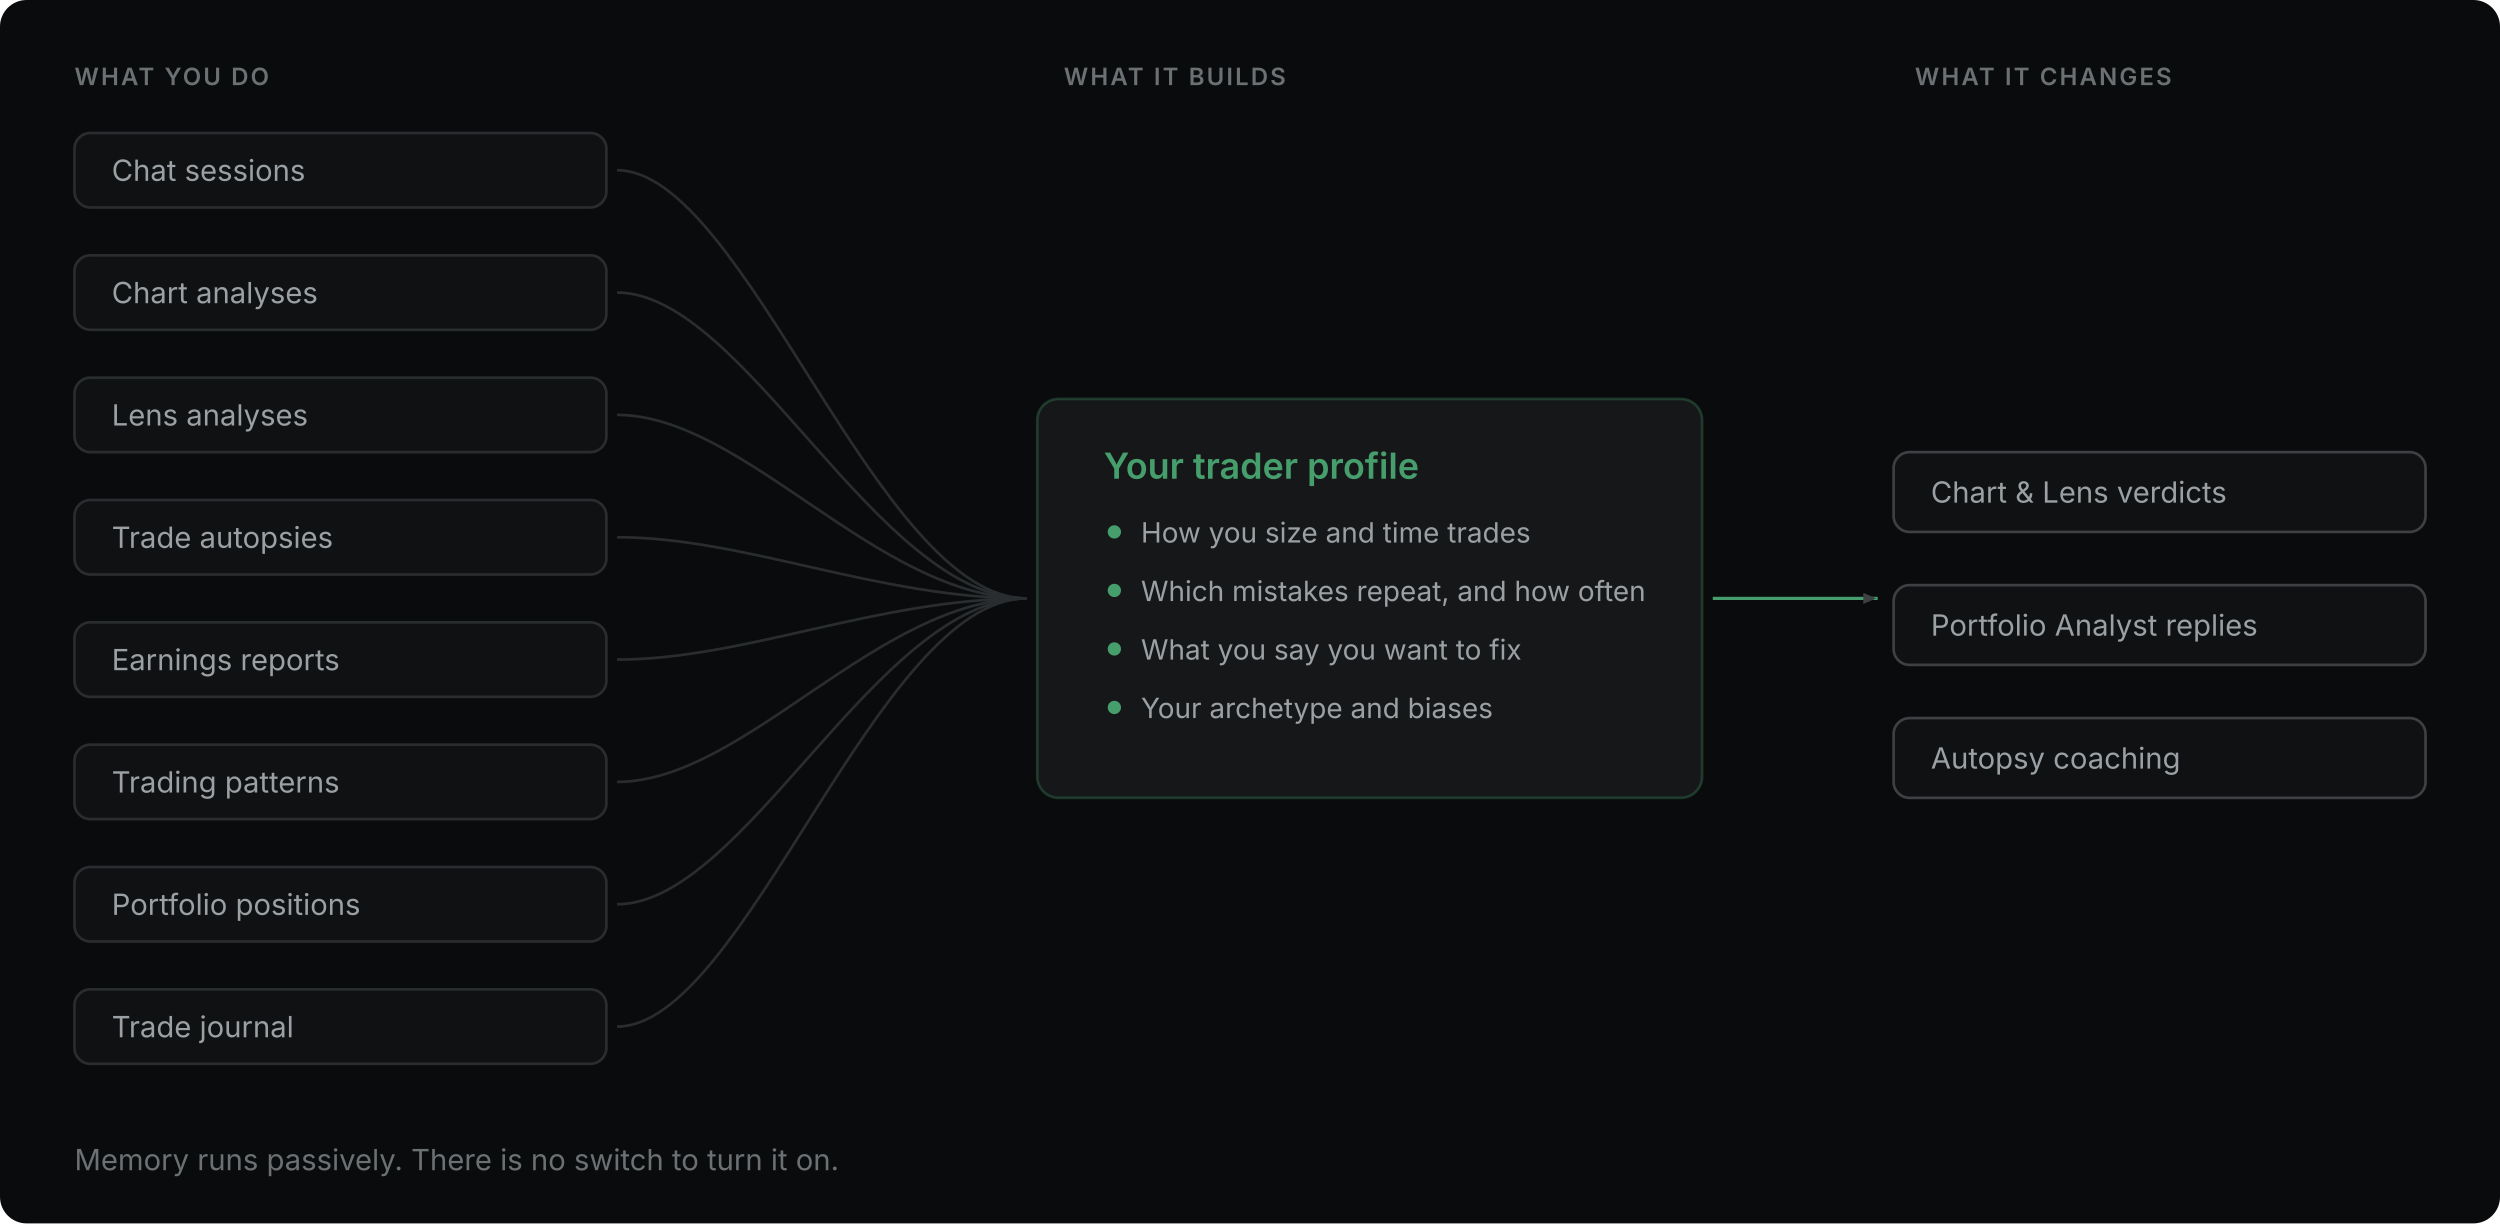
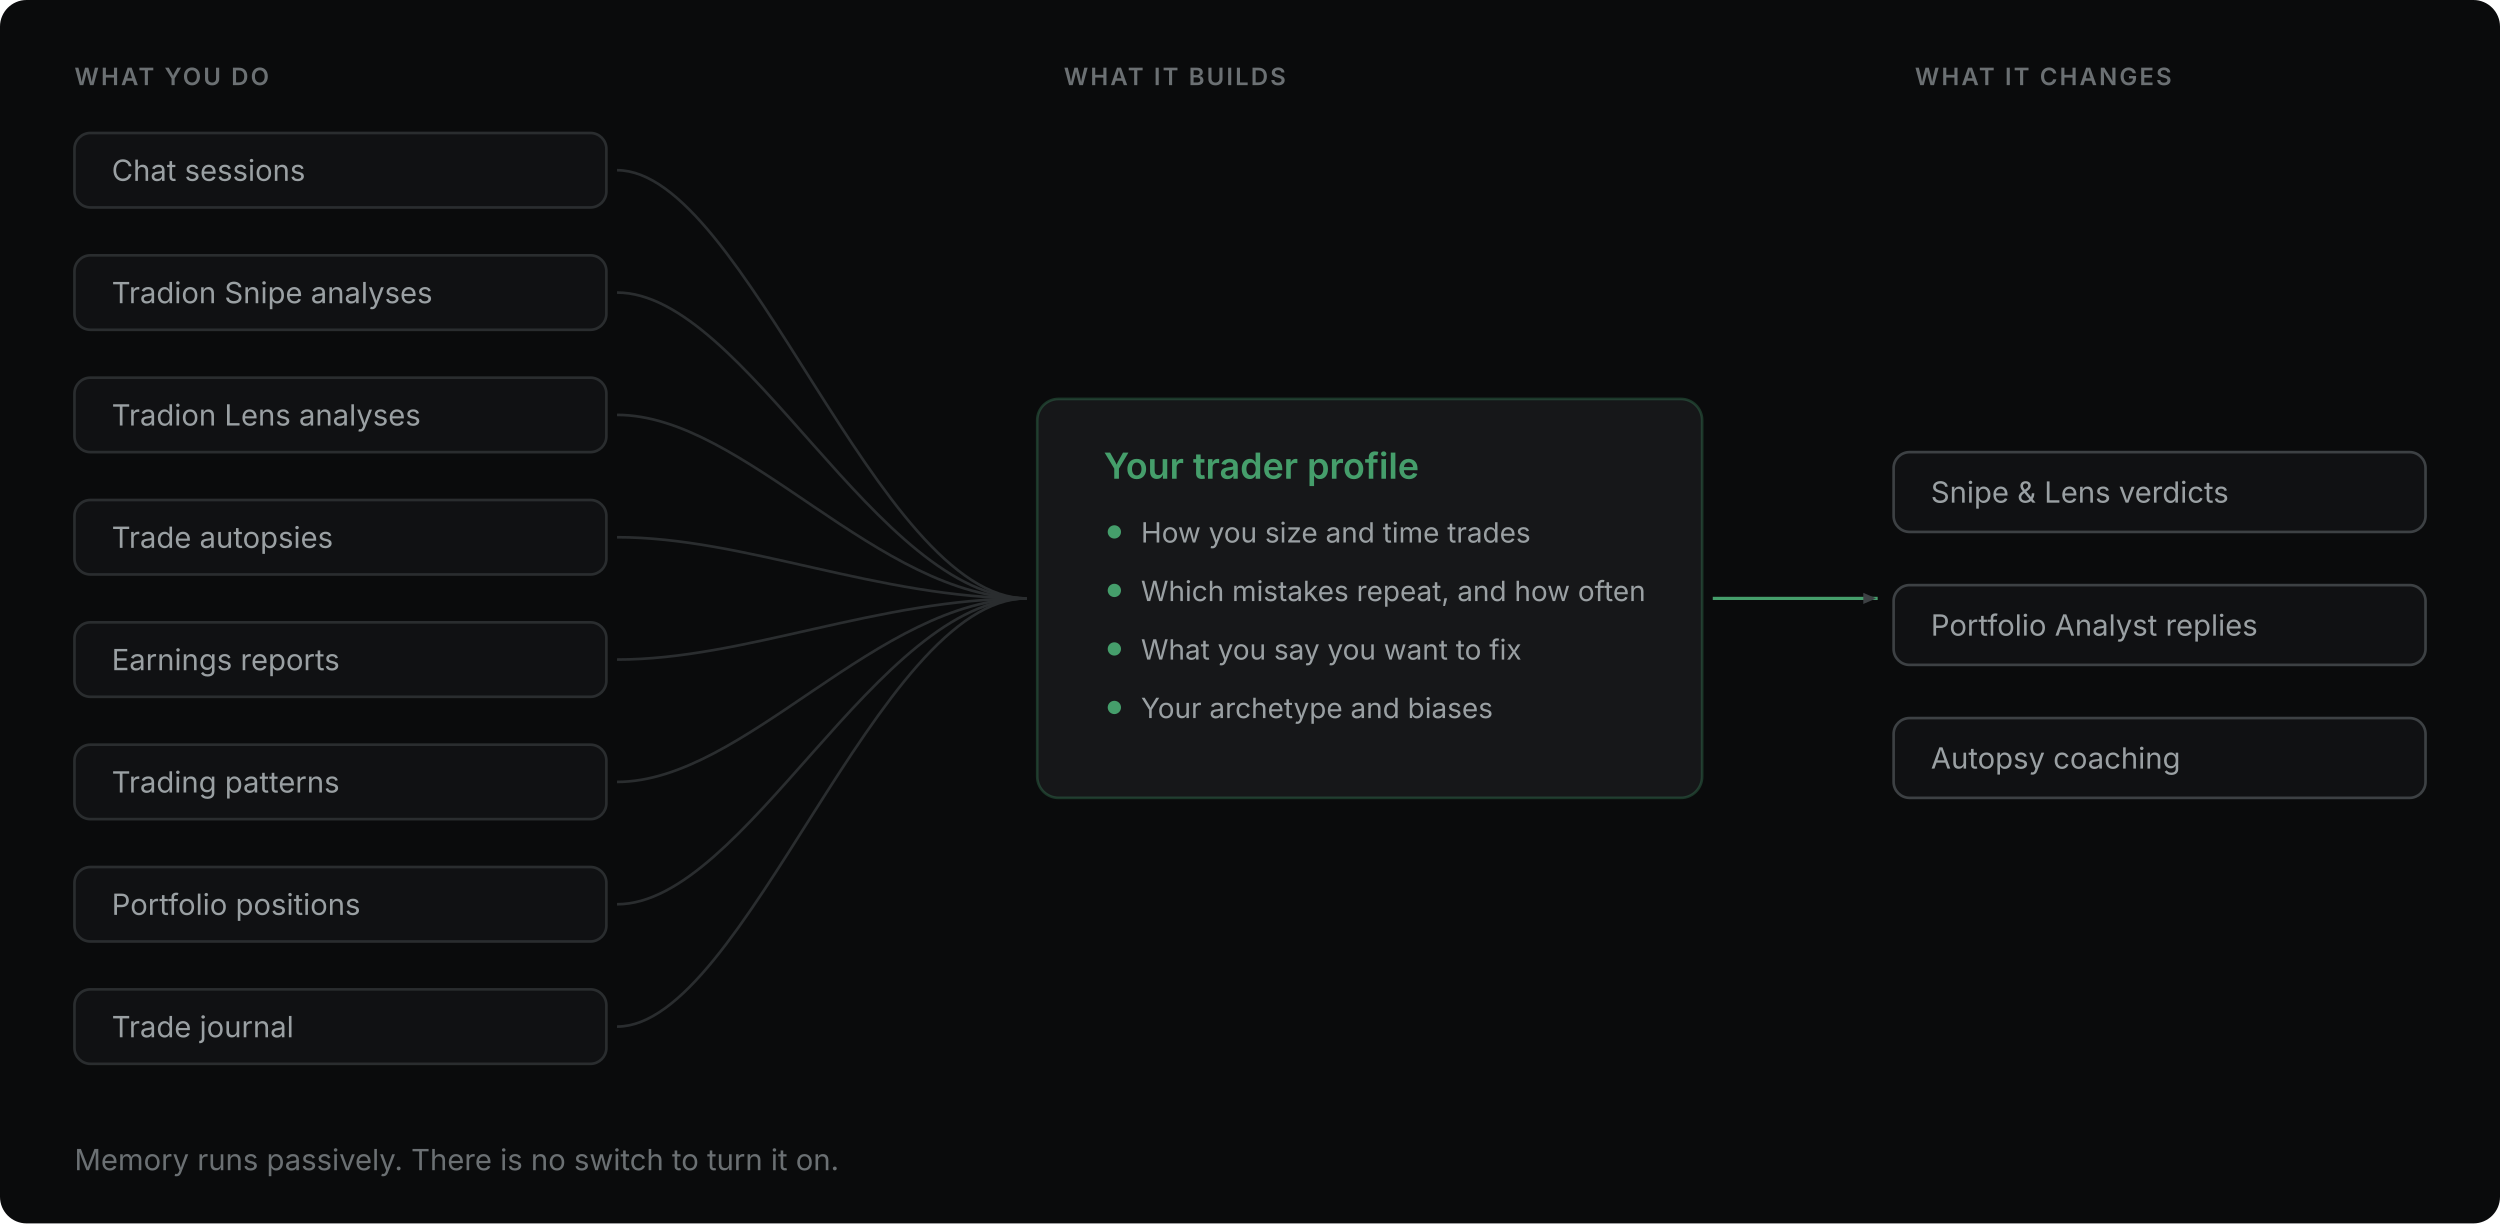
<svg xmlns="http://www.w3.org/2000/svg" width="940" height="460" viewBox="0 0 940 460" role="img" aria-labelledby="memorysources-t memorysources-d" font-family="'Inter', system-ui, -apple-system, sans-serif">
  <defs>
    <marker id="memorysources-arrow" viewBox="0 0 10 10" refX="9" refY="5" markerWidth="5" markerHeight="5" orient="auto-start-reverse">
      <path d="M0,1.5 L8,5 L0,8.5 z" fill="#3d4144" />
    </marker>
  </defs>
  <rect width="940" height="460" rx="10" fill="#0a0b0c" />
  <text x="28" y="32" fill="#6b7073" font-size="9" font-family="'Inter', system-ui, -apple-system, sans-serif" font-weight="600" text-anchor="start" letter-spacing="0.8">WHAT YOU DO</text>
  <text x="400" y="32" fill="#6b7073" font-size="9" font-family="'Inter', system-ui, -apple-system, sans-serif" font-weight="600" text-anchor="start" letter-spacing="0.8">WHAT IT BUILDS</text>
  <text x="720" y="32" fill="#6b7073" font-size="9" font-family="'Inter', system-ui, -apple-system, sans-serif" font-weight="600" text-anchor="start" letter-spacing="0.8">WHAT IT CHANGES</text>
  <rect x="28" y="50" width="200" height="28" rx="6" fill="#101113" stroke="#2a2d2f" stroke-width="1" />
  <text x="42" y="68" fill="#9aa0a3" font-size="11" font-family="'Inter', system-ui, -apple-system, sans-serif" font-weight="400" text-anchor="start">Chat sessions</text>
  <path d="M232,64 C280,64 330,225 386,225" fill="none" stroke="#2a2d2f" stroke-width="1" />
  <rect x="28" y="96" width="200" height="28" rx="6" fill="#101113" stroke="#2a2d2f" stroke-width="1" />
-   <text x="42" y="114" fill="#9aa0a3" font-size="11" font-family="'Inter', system-ui, -apple-system, sans-serif" font-weight="400" text-anchor="start">Chart analyses</text>
+   <text x="42" y="114" fill="#9aa0a3" font-size="11" font-family="'Inter', system-ui, -apple-system, sans-serif" font-weight="400" text-anchor="start">Tradion Snipe analyses</text>
  <path d="M232,110 C280,110 330,225 386,225" fill="none" stroke="#2a2d2f" stroke-width="1" />
  <rect x="28" y="142" width="200" height="28" rx="6" fill="#101113" stroke="#2a2d2f" stroke-width="1" />
-   <text x="42" y="160" fill="#9aa0a3" font-size="11" font-family="'Inter', system-ui, -apple-system, sans-serif" font-weight="400" text-anchor="start">Lens analyses</text>
+   <text x="42" y="160" fill="#9aa0a3" font-size="11" font-family="'Inter', system-ui, -apple-system, sans-serif" font-weight="400" text-anchor="start">Tradion Lens analyses</text>
  <path d="M232,156 C280,156 330,225 386,225" fill="none" stroke="#2a2d2f" stroke-width="1" />
  <rect x="28" y="188" width="200" height="28" rx="6" fill="#101113" stroke="#2a2d2f" stroke-width="1" />
  <text x="42" y="206" fill="#9aa0a3" font-size="11" font-family="'Inter', system-ui, -apple-system, sans-serif" font-weight="400" text-anchor="start">Trade autopsies</text>
  <path d="M232,202 C280,202 330,225 386,225" fill="none" stroke="#2a2d2f" stroke-width="1" />
  <rect x="28" y="234" width="200" height="28" rx="6" fill="#101113" stroke="#2a2d2f" stroke-width="1" />
  <text x="42" y="252" fill="#9aa0a3" font-size="11" font-family="'Inter', system-ui, -apple-system, sans-serif" font-weight="400" text-anchor="start">Earnings reports</text>
  <path d="M232,248 C280,248 330,225 386,225" fill="none" stroke="#2a2d2f" stroke-width="1" />
  <rect x="28" y="280" width="200" height="28" rx="6" fill="#101113" stroke="#2a2d2f" stroke-width="1" />
  <text x="42" y="298" fill="#9aa0a3" font-size="11" font-family="'Inter', system-ui, -apple-system, sans-serif" font-weight="400" text-anchor="start">Trading patterns</text>
  <path d="M232,294 C280,294 330,225 386,225" fill="none" stroke="#2a2d2f" stroke-width="1" />
  <rect x="28" y="326" width="200" height="28" rx="6" fill="#101113" stroke="#2a2d2f" stroke-width="1" />
  <text x="42" y="344" fill="#9aa0a3" font-size="11" font-family="'Inter', system-ui, -apple-system, sans-serif" font-weight="400" text-anchor="start">Portfolio positions</text>
  <path d="M232,340 C280,340 330,225 386,225" fill="none" stroke="#2a2d2f" stroke-width="1" />
  <rect x="28" y="372" width="200" height="28" rx="6" fill="#101113" stroke="#2a2d2f" stroke-width="1" />
  <text x="42" y="390" fill="#9aa0a3" font-size="11" font-family="'Inter', system-ui, -apple-system, sans-serif" font-weight="400" text-anchor="start">Trade journal</text>
  <path d="M232,386 C280,386 330,225 386,225" fill="none" stroke="#2a2d2f" stroke-width="1" />
  <rect x="390" y="150" width="250" height="150" rx="8" fill="#161719" stroke="rgba(69,158,107,0.30)" stroke-width="1" />
  <text x="415" y="180" fill="#459e6b" font-size="13.5" font-family="'Space Grotesk', 'Inter', system-ui, sans-serif" font-weight="600" text-anchor="start">Your trader profile</text>
  <circle cx="419" cy="200" r="2.5" fill="#459e6b" />
  <text x="429" y="204" fill="#9aa0a3" font-size="10.5" font-family="'Inter', system-ui, -apple-system, sans-serif" font-weight="400" text-anchor="start">How you size and time trades</text>
  <circle cx="419" cy="222" r="2.5" fill="#459e6b" />
  <text x="429" y="226" fill="#9aa0a3" font-size="10.5" font-family="'Inter', system-ui, -apple-system, sans-serif" font-weight="400" text-anchor="start">Which mistakes repeat, and how often</text>
  <circle cx="419" cy="244" r="2.5" fill="#459e6b" />
  <text x="429" y="248" fill="#9aa0a3" font-size="10.5" font-family="'Inter', system-ui, -apple-system, sans-serif" font-weight="400" text-anchor="start">What you say you want to fix</text>
  <circle cx="419" cy="266" r="2.5" fill="#459e6b" />
  <text x="429" y="270" fill="#9aa0a3" font-size="10.5" font-family="'Inter', system-ui, -apple-system, sans-serif" font-weight="400" text-anchor="start">Your archetype and biases</text>
  <line x1="644" y1="225" x2="706" y2="225" stroke="#459e6b" stroke-width="1.2" marker-end="url(#memorysources-arrow)" />
  <rect x="712" y="170" width="200" height="30" rx="6" fill="#101113" stroke="#3d4144" stroke-width="1" />
-   <text x="726" y="189" fill="#9aa0a3" font-size="11" font-family="'Inter', system-ui, -apple-system, sans-serif" font-weight="400" text-anchor="start">Chart &amp; Lens verdicts</text>
+   <text x="726" y="189" fill="#9aa0a3" font-size="11" font-family="'Inter', system-ui, -apple-system, sans-serif" font-weight="400" text-anchor="start">Snipe &amp; Lens verdicts</text>
  <rect x="712" y="220" width="200" height="30" rx="6" fill="#101113" stroke="#3d4144" stroke-width="1" />
  <text x="726" y="239" fill="#9aa0a3" font-size="11" font-family="'Inter', system-ui, -apple-system, sans-serif" font-weight="400" text-anchor="start">Portfolio Analyst replies</text>
  <rect x="712" y="270" width="200" height="30" rx="6" fill="#101113" stroke="#3d4144" stroke-width="1" />
  <text x="726" y="289" fill="#9aa0a3" font-size="11" font-family="'Inter', system-ui, -apple-system, sans-serif" font-weight="400" text-anchor="start">Autopsy coaching</text>
  <rect x="28" y="424" width="884" height="24" rx="6" fill="none" stroke="none" stroke-width="0" />
  <text x="28" y="440" fill="#6b7073" font-size="11" font-family="'Inter', system-ui, -apple-system, sans-serif" font-weight="400" text-anchor="start">Memory runs passively. There is no switch to turn it on.</text>
</svg>
